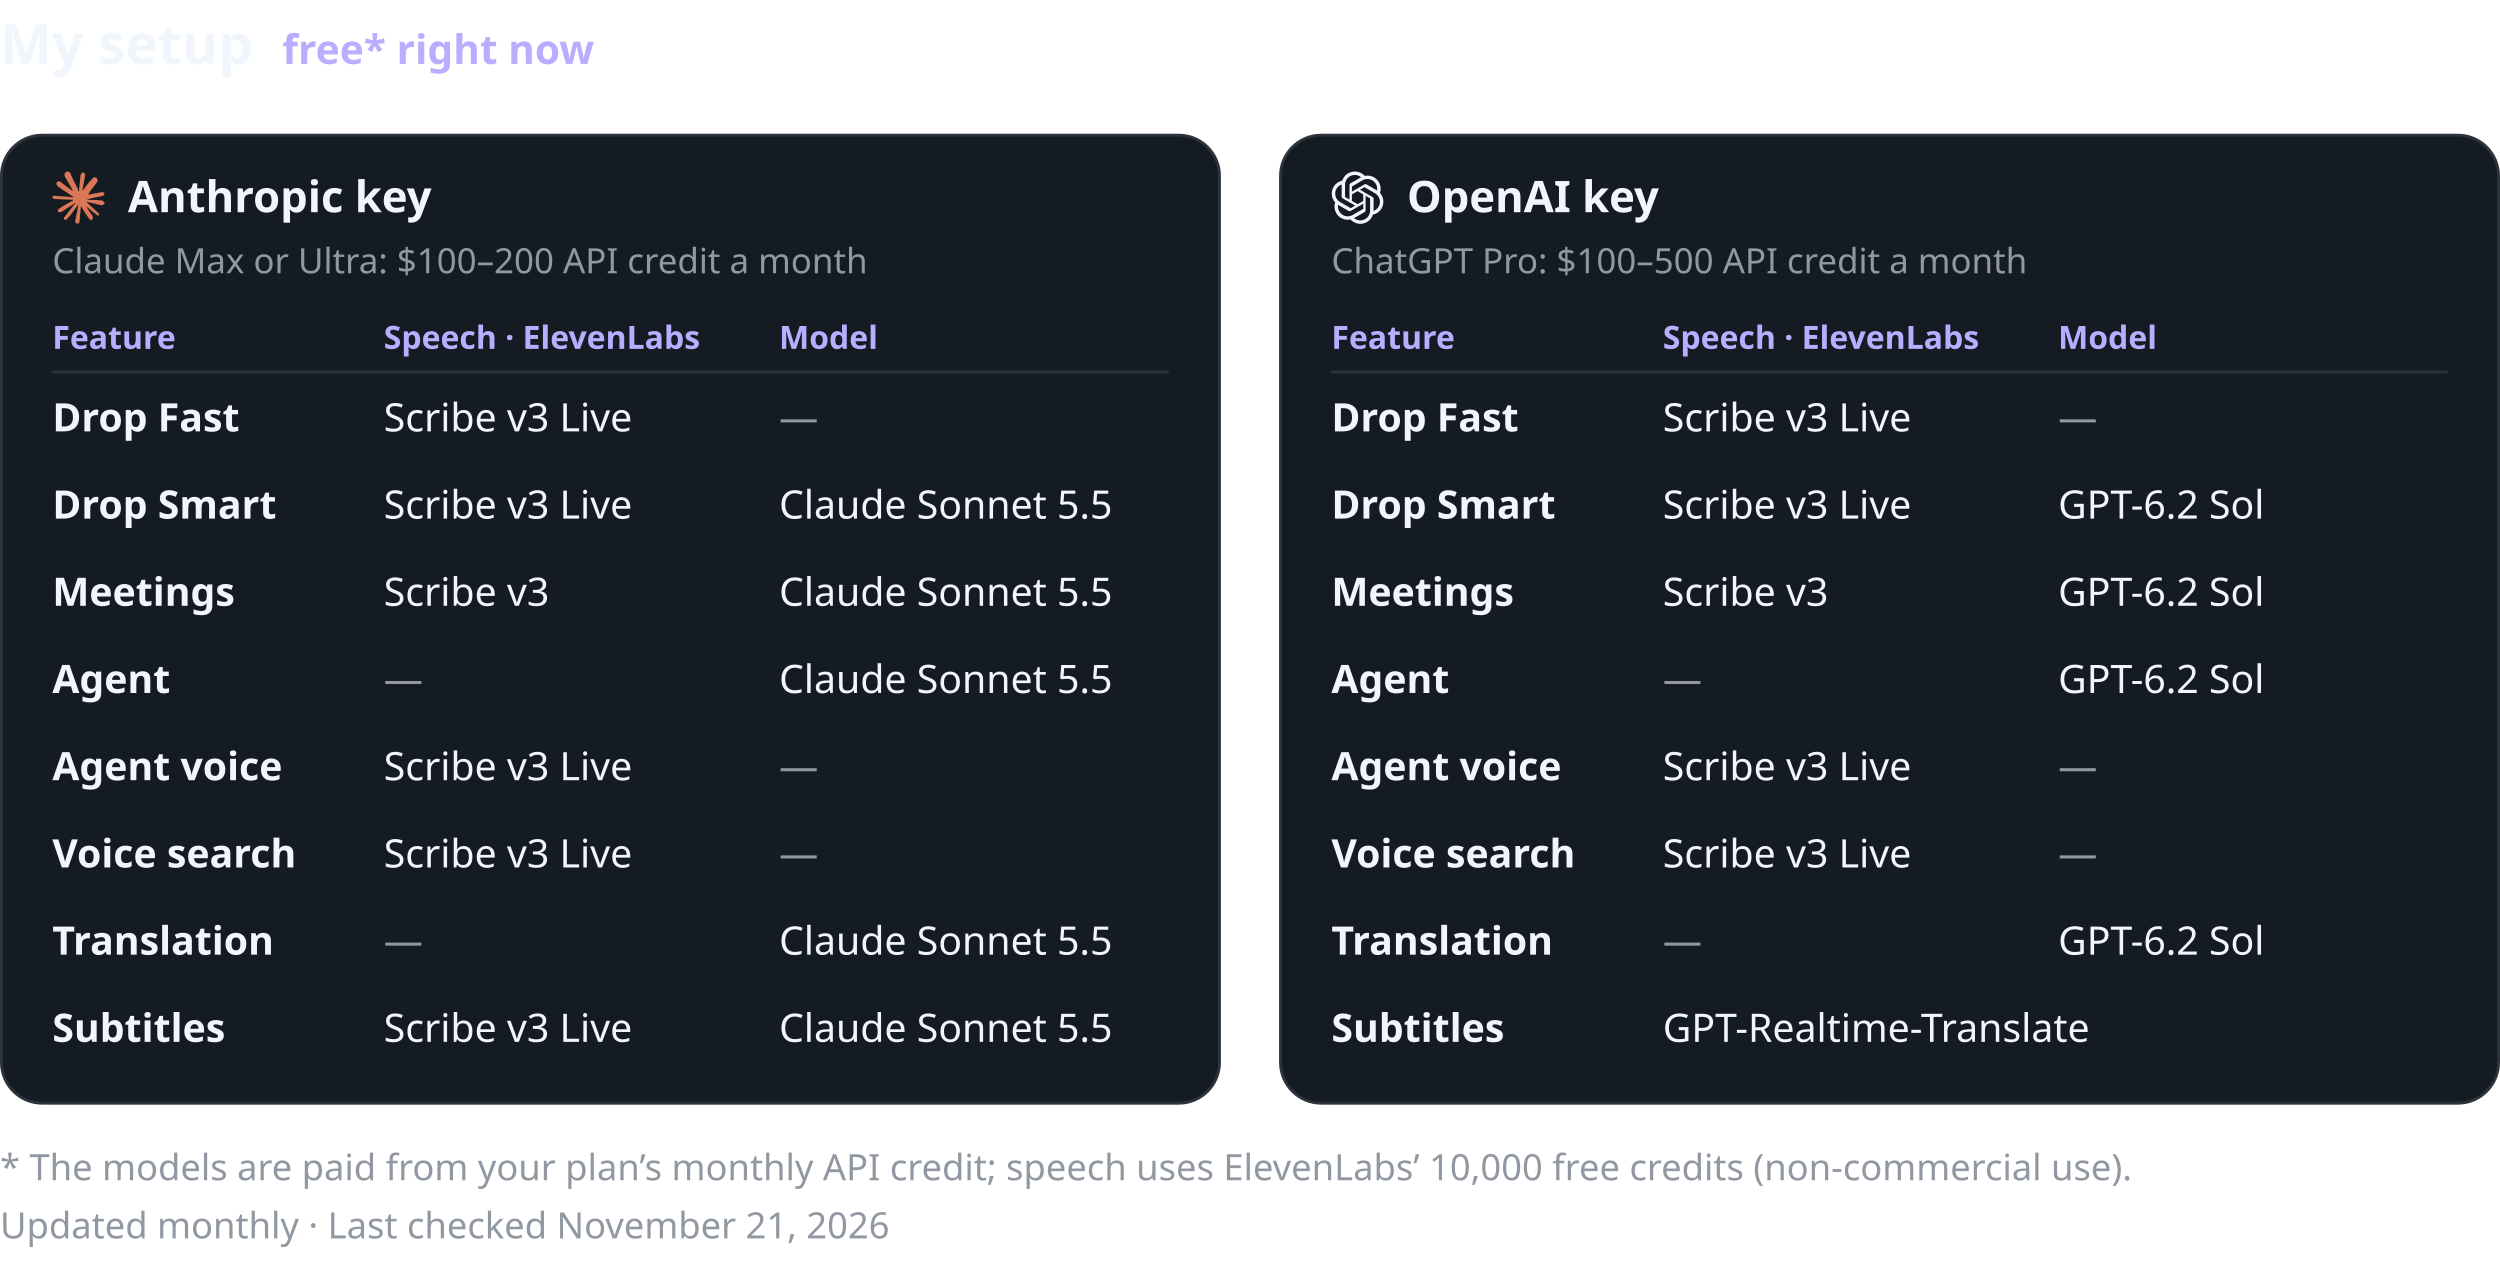
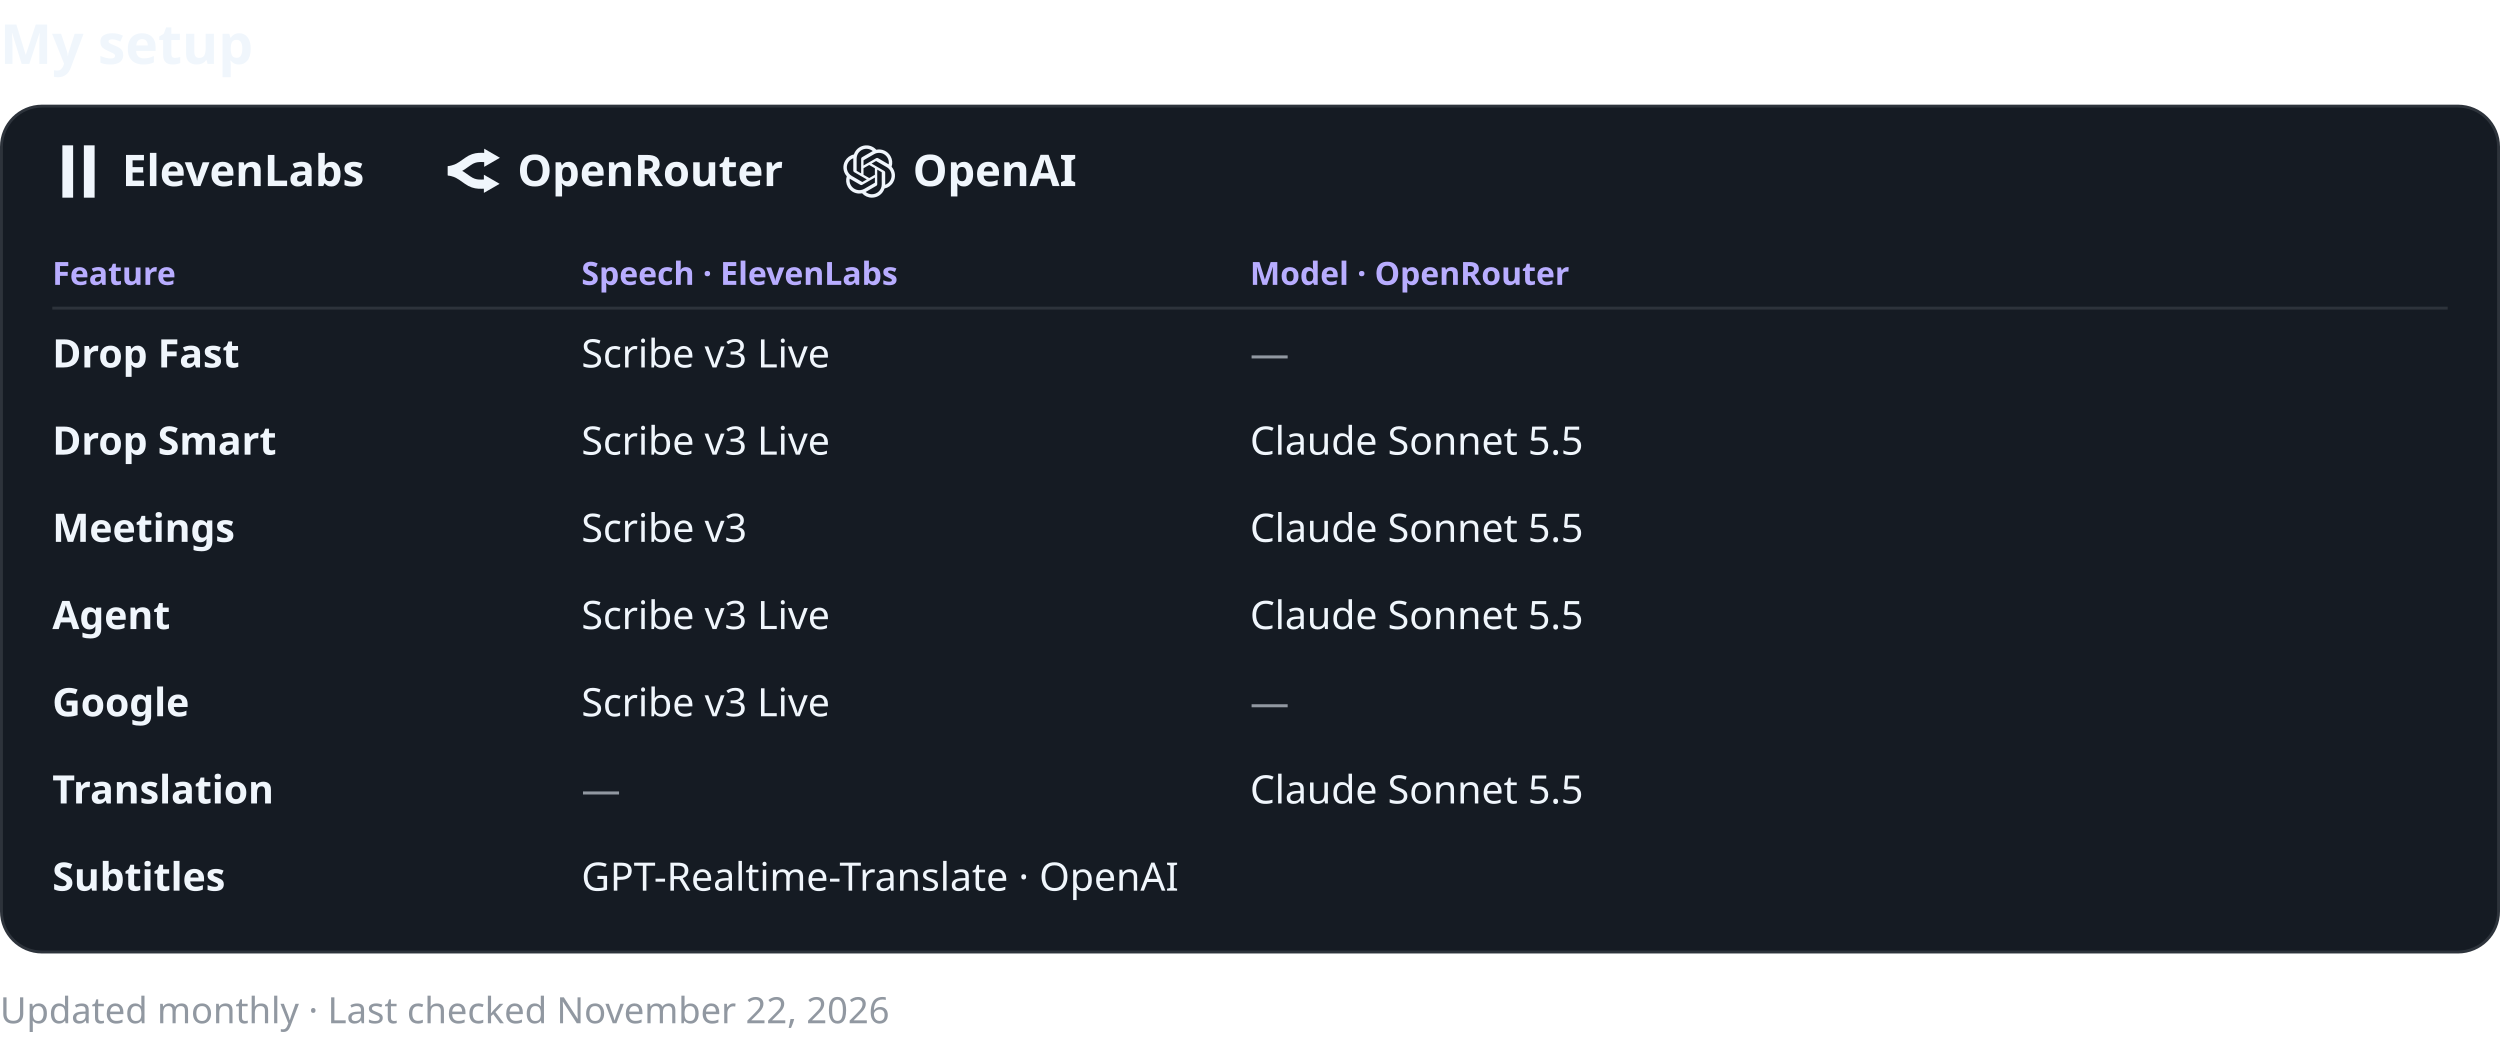
- <svg xmlns="http://www.w3.org/2000/svg" width="860" height="434" viewBox="0 0 860 434">
-   <text x="0" y="22" font-family="-apple-system, BlinkMacSystemFont, 'Segoe UI', 'Noto Sans', Helvetica, Arial, sans-serif" font-size="19" font-weight="700" fill="#f0f6fc">My setup<tspan dx="10" font-size="14" font-weight="600" fill="#b8adff">free* right now</tspan>
-   </text>
-   <rect x="0.5" y="46.5" width="419.0" height="333" rx="14" fill="#151b23" stroke="#2d333b" />
-   <svg x="18.0" y="59" width="18" height="18" fill="#d97757" role="img" viewBox="0 0 24 24">
-     <path d="m4.714 15.956 4.717-2.647.079-.231-.079-.128h-.231l-.789-.049-2.696-.073-2.337-.097-2.265-.121-.571-.121-.534-.704.055-.352.48-.322.686.061 1.518.103 2.277.158 1.651.097 2.447.255h.389l.055-.158-.134-.097-.103-.097L6.973 9.836l-2.55-1.688-1.336-.971-.723-.492-.364-.461-.158-1.008.656-.723.88.061.225.061.892.686 1.906 1.475 2.489 1.834.364.303.146-.103.018-.073-.164-.273-1.354-2.447-1.445-2.489-.643-1.032-.17-.619c-.061-.255-.103-.467-.103-.729L6.287.134 6.7 0l.996.134.419.364.619 1.415 1.002 2.228 1.554 3.03.455.898.243.832.091.255h.158v-.146l.128-1.706.237-2.095.231-2.696.079-.759.376-.911.747-.492.583.279.48.686-.067.443-.285 1.852-.559 2.902-.364 1.943h.212l.243-.243.984-1.305 1.651-2.064.729-.82.85-.905.546-.431h1.032l.759 1.129-.34 1.166-1.062 1.348-.88 1.141-1.263 1.7-.789 1.36.073.109.188-.018 2.853-.607 1.542-.279 1.84-.316.832.389.091.395-.328.807-1.967.486-2.307.461-3.436.814-.043.03.049.061 1.548.146.662.036h1.621l3.018.225.789.522.474.638-.079.486-1.214.619-1.639-.389-3.825-.911-1.311-.328h-.182v.109l1.093 1.069 2.003 1.809 2.507 2.331.128.577-.322.455-.34-.049-2.204-1.657-.85-.747-1.925-1.621h-.128v.17l.443.65 2.344 3.521.121 1.081-.17.352-.607.212-.668-.121-1.372-1.925L14.38 17.959l-1.141-1.943-.14.079-.674 7.255-.316.37-.729.279-.607-.461-.322-.747.322-1.475.389-1.925.316-1.53.285-1.9.17-.631-.012-.043-.14.018-1.433 1.967-2.18 2.945-1.724 1.846-.413.164-.716-.37.067-.662.401-.589 2.386-3.036 1.439-1.882.929-1.087-.006-.158h-.055l-6.338 4.116-1.129.146-.486-.455.061-.747.231-.243 1.906-1.311Z" />
+ <svg xmlns="http://www.w3.org/2000/svg" width="860" height="360" viewBox="0 0 860 360">
+   <text x="0" y="22" font-family="-apple-system, BlinkMacSystemFont, 'Segoe UI', 'Noto Sans', Helvetica, Arial, sans-serif" font-size="19" font-weight="700" fill="#f0f6fc">My setup</text>
+   <rect x="0.5" y="36.5" width="859" height="291" rx="14" fill="#151b23" stroke="#2d333b" />
+   <svg x="18" y="50" width="18" height="18" fill="#f0f6fc" role="img" viewBox="0 0 24 24">
+     <path d="M4.604 0v24h4.932V0zm9.861 0v24h4.932V0z" />
  </svg>
-   <text x="44.0" y="73" font-family="-apple-system, BlinkMacSystemFont, 'Segoe UI', 'Noto Sans', Helvetica, Arial, sans-serif" font-size="15" font-weight="600" fill="#f0f6fc">Anthropic key</text>
-   <text x="18.0" y="94" font-family="-apple-system, BlinkMacSystemFont, 'Segoe UI', 'Noto Sans', Helvetica, Arial, sans-serif" font-size="12.0" fill="#9198a1">Claude Max or Ultra: $100–200 API credit a month</text>
-   <text x="18.0" y="120" font-family="-apple-system, BlinkMacSystemFont, 'Segoe UI', 'Noto Sans', Helvetica, Arial, sans-serif" font-size="11.0" font-weight="600" fill="#b8adff">Feature</text>
-   <text x="132.0" y="120" font-family="-apple-system, BlinkMacSystemFont, 'Segoe UI', 'Noto Sans', Helvetica, Arial, sans-serif" font-size="11.0" font-weight="600" fill="#b8adff">Speech · ElevenLabs</text>
-   <text x="268.0" y="120" font-family="-apple-system, BlinkMacSystemFont, 'Segoe UI', 'Noto Sans', Helvetica, Arial, sans-serif" font-size="11.0" font-weight="600" fill="#b8adff">Model</text>
-   <line x1="18.0" y1="128" x2="402.0" y2="128" stroke="#2d333b" />
-   <text x="18.0" y="148.4" font-family="-apple-system, BlinkMacSystemFont, 'Segoe UI', 'Noto Sans', Helvetica, Arial, sans-serif" font-size="13.5" font-weight="600" fill="#f0f6fc">Drop Fast</text>
-   <text x="132.0" y="148.4" font-family="-apple-system, BlinkMacSystemFont, 'Segoe UI', 'Noto Sans', Helvetica, Arial, sans-serif" font-size="13.5" font-weight="400" fill="#f0f6fc">Scribe v3 Live</text>
-   <text x="268.0" y="148.4" font-family="-apple-system, BlinkMacSystemFont, 'Segoe UI', 'Noto Sans', Helvetica, Arial, sans-serif" font-size="13.5" font-weight="400" fill="#9198a1">—</text>
-   <text x="18.0" y="178.4" font-family="-apple-system, BlinkMacSystemFont, 'Segoe UI', 'Noto Sans', Helvetica, Arial, sans-serif" font-size="13.5" font-weight="600" fill="#f0f6fc">Drop Smart</text>
-   <text x="132.0" y="178.4" font-family="-apple-system, BlinkMacSystemFont, 'Segoe UI', 'Noto Sans', Helvetica, Arial, sans-serif" font-size="13.5" font-weight="400" fill="#f0f6fc">Scribe v3 Live</text>
-   <text x="268.0" y="178.4" font-family="-apple-system, BlinkMacSystemFont, 'Segoe UI', 'Noto Sans', Helvetica, Arial, sans-serif" font-size="13.5" font-weight="400" fill="#f0f6fc">Claude Sonnet 5.5</text>
-   <text x="18.0" y="208.4" font-family="-apple-system, BlinkMacSystemFont, 'Segoe UI', 'Noto Sans', Helvetica, Arial, sans-serif" font-size="13.5" font-weight="600" fill="#f0f6fc">Meetings</text>
-   <text x="132.0" y="208.4" font-family="-apple-system, BlinkMacSystemFont, 'Segoe UI', 'Noto Sans', Helvetica, Arial, sans-serif" font-size="13.5" font-weight="400" fill="#f0f6fc">Scribe v3</text>
-   <text x="268.0" y="208.4" font-family="-apple-system, BlinkMacSystemFont, 'Segoe UI', 'Noto Sans', Helvetica, Arial, sans-serif" font-size="13.5" font-weight="400" fill="#f0f6fc">Claude Sonnet 5.5</text>
-   <text x="18.0" y="238.4" font-family="-apple-system, BlinkMacSystemFont, 'Segoe UI', 'Noto Sans', Helvetica, Arial, sans-serif" font-size="13.5" font-weight="600" fill="#f0f6fc">Agent</text>
-   <text x="132.0" y="238.4" font-family="-apple-system, BlinkMacSystemFont, 'Segoe UI', 'Noto Sans', Helvetica, Arial, sans-serif" font-size="13.5" font-weight="400" fill="#9198a1">—</text>
-   <text x="268.0" y="238.4" font-family="-apple-system, BlinkMacSystemFont, 'Segoe UI', 'Noto Sans', Helvetica, Arial, sans-serif" font-size="13.5" font-weight="400" fill="#f0f6fc">Claude Sonnet 5.5</text>
-   <text x="18.0" y="268.4" font-family="-apple-system, BlinkMacSystemFont, 'Segoe UI', 'Noto Sans', Helvetica, Arial, sans-serif" font-size="13.5" font-weight="600" fill="#f0f6fc">Agent voice</text>
-   <text x="132.0" y="268.4" font-family="-apple-system, BlinkMacSystemFont, 'Segoe UI', 'Noto Sans', Helvetica, Arial, sans-serif" font-size="13.5" font-weight="400" fill="#f0f6fc">Scribe v3 Live</text>
-   <text x="268.0" y="268.4" font-family="-apple-system, BlinkMacSystemFont, 'Segoe UI', 'Noto Sans', Helvetica, Arial, sans-serif" font-size="13.5" font-weight="400" fill="#9198a1">—</text>
-   <text x="18.0" y="298.4" font-family="-apple-system, BlinkMacSystemFont, 'Segoe UI', 'Noto Sans', Helvetica, Arial, sans-serif" font-size="13.5" font-weight="600" fill="#f0f6fc">Voice search</text>
-   <text x="132.0" y="298.4" font-family="-apple-system, BlinkMacSystemFont, 'Segoe UI', 'Noto Sans', Helvetica, Arial, sans-serif" font-size="13.5" font-weight="400" fill="#f0f6fc">Scribe v3 Live</text>
-   <text x="268.0" y="298.4" font-family="-apple-system, BlinkMacSystemFont, 'Segoe UI', 'Noto Sans', Helvetica, Arial, sans-serif" font-size="13.5" font-weight="400" fill="#9198a1">—</text>
-   <text x="18.0" y="328.4" font-family="-apple-system, BlinkMacSystemFont, 'Segoe UI', 'Noto Sans', Helvetica, Arial, sans-serif" font-size="13.5" font-weight="600" fill="#f0f6fc">Translation</text>
-   <text x="132.0" y="328.4" font-family="-apple-system, BlinkMacSystemFont, 'Segoe UI', 'Noto Sans', Helvetica, Arial, sans-serif" font-size="13.5" font-weight="400" fill="#9198a1">—</text>
-   <text x="268.0" y="328.4" font-family="-apple-system, BlinkMacSystemFont, 'Segoe UI', 'Noto Sans', Helvetica, Arial, sans-serif" font-size="13.5" font-weight="400" fill="#f0f6fc">Claude Sonnet 5.5</text>
-   <text x="18.0" y="358.4" font-family="-apple-system, BlinkMacSystemFont, 'Segoe UI', 'Noto Sans', Helvetica, Arial, sans-serif" font-size="13.5" font-weight="600" fill="#f0f6fc">Subtitles</text>
-   <text x="132.0" y="358.4" font-family="-apple-system, BlinkMacSystemFont, 'Segoe UI', 'Noto Sans', Helvetica, Arial, sans-serif" font-size="13.5" font-weight="400" fill="#f0f6fc">Scribe v3 Live</text>
-   <text x="268.0" y="358.4" font-family="-apple-system, BlinkMacSystemFont, 'Segoe UI', 'Noto Sans', Helvetica, Arial, sans-serif" font-size="13.5" font-weight="400" fill="#f0f6fc">Claude Sonnet 5.5</text>
-   <rect x="440.5" y="46.5" width="419.0" height="333" rx="14" fill="#151b23" stroke="#2d333b" />
-   <svg x="458.0" y="59" width="18" height="18" fill="#f0f6fc" role="img" viewBox="0 0 24 24">
+   <text x="42" y="64" font-family="-apple-system, BlinkMacSystemFont, 'Segoe UI', 'Noto Sans', Helvetica, Arial, sans-serif" font-size="15" font-weight="600" fill="#f0f6fc">ElevenLabs</text>
+   <svg x="154.0" y="50" width="18" height="18" fill="#f0f6fc" role="img" viewBox="0 0 512 512">
+     <path d="M3 248.945C18 248.945 76 236 106 219C136 202 136 202 198 158C276.497 102.293 332 120.945 423 120.945" fill="none" stroke="#f0f6fc" stroke-width="90" />
+     <path d="M511 121.5L357.25 210.268L357.25 32.732L511 121.5Z" fill="#f0f6fc" />
+     <path d="M0 249C15 249 73 261.945 103 278.945C133 295.945 133 295.945 195 339.945C273.497 395.652 329 377 420 377" fill="none" stroke="#f0f6fc" stroke-width="90" />
+     <path d="M508 376.445L354.25 287.678L354.25 465.213L508 376.445Z" fill="#f0f6fc" />
+   </svg>
+   <text x="178.0" y="64" font-family="-apple-system, BlinkMacSystemFont, 'Segoe UI', 'Noto Sans', Helvetica, Arial, sans-serif" font-size="15" font-weight="600" fill="#f0f6fc">OpenRouter</text>
+   <svg x="290.0" y="50" width="18" height="18" fill="#f0f6fc" role="img" viewBox="0 0 24 24">
    <path d="M22.282 9.821a5.985 5.985 0 0 0-.516-4.911 6.046 6.046 0 0 0-6.51-2.9A6.065 6.065 0 0 0 4.981 4.182a5.985 5.985 0 0 0-3.998 2.9 6.046 6.046 0 0 0 .743 7.097 5.98 5.98 0 0 0 .511 4.911 6.051 6.051 0 0 0 6.515 2.9A5.985 5.985 0 0 0 13.26 24a6.056 6.056 0 0 0 5.772-4.206 5.989 5.989 0 0 0 3.998-2.9 6.056 6.056 0 0 0-.748-7.073zm-9.022 12.608a4.476 4.476 0 0 1-2.876-1.041l.142-.08 4.778-2.758a.795.795 0 0 0 .393-.681v-6.737l2.02 1.169a.071.071 0 0 1 .038.052v5.583a4.504 4.504 0 0 1-4.495 4.494zm-9.661-4.125a4.471 4.471 0 0 1-.535-3.014l.142.085 4.783 2.758a.771.771 0 0 0 .781 0l5.843-3.369v2.332a.08.08 0 0 1-.033.061L9.74 19.95a4.499 4.499 0 0 1-6.141-1.646zM2.341 7.896a4.485 4.485 0 0 1 2.365-1.973V11.6a.766.766 0 0 0 .388.676l5.814 3.354-2.02 1.169a.076.076 0 0 1-.071 0l-4.83-2.787A4.504 4.504 0 0 1 2.341 7.872zm16.596 3.856L13.104 8.364 15.119 7.2a.076.076 0 0 1 .071 0l4.83 2.791a4.494 4.494 0 0 1-.676 8.104v-5.677a.79.79 0 0 0-.407-.667zm2.011-3.023l-.142-.085-4.774-2.782a.776.776 0 0 0-.785 0L9.409 9.23V6.897a.066.066 0 0 1 .028-.061l4.83-2.787a4.499 4.499 0 0 1 6.68 4.66zM8.306 12.863l-2.02-1.164a.08.08 0 0 1-.038-.057V6.074a4.499 4.499 0 0 1 7.376-3.454l-.142.081L8.704 5.459a.795.795 0 0 0-.393.681zm1.098-2.365l2.602-1.5 2.607 1.5v2.999l-2.597 1.5-2.607-1.5Z" />
  </svg>
-   <text x="484.0" y="73" font-family="-apple-system, BlinkMacSystemFont, 'Segoe UI', 'Noto Sans', Helvetica, Arial, sans-serif" font-size="15" font-weight="600" fill="#f0f6fc">OpenAI key</text>
-   <text x="458.0" y="94" font-family="-apple-system, BlinkMacSystemFont, 'Segoe UI', 'Noto Sans', Helvetica, Arial, sans-serif" font-size="12.0" fill="#9198a1">ChatGPT Pro: $100–500 API credit a month</text>
-   <text x="458.0" y="120" font-family="-apple-system, BlinkMacSystemFont, 'Segoe UI', 'Noto Sans', Helvetica, Arial, sans-serif" font-size="11.0" font-weight="600" fill="#b8adff">Feature</text>
-   <text x="572.0" y="120" font-family="-apple-system, BlinkMacSystemFont, 'Segoe UI', 'Noto Sans', Helvetica, Arial, sans-serif" font-size="11.0" font-weight="600" fill="#b8adff">Speech · ElevenLabs</text>
-   <text x="708.0" y="120" font-family="-apple-system, BlinkMacSystemFont, 'Segoe UI', 'Noto Sans', Helvetica, Arial, sans-serif" font-size="11.0" font-weight="600" fill="#b8adff">Model</text>
-   <line x1="458.0" y1="128" x2="842.0" y2="128" stroke="#2d333b" />
-   <text x="458.0" y="148.4" font-family="-apple-system, BlinkMacSystemFont, 'Segoe UI', 'Noto Sans', Helvetica, Arial, sans-serif" font-size="13.5" font-weight="600" fill="#f0f6fc">Drop Fast</text>
-   <text x="572.0" y="148.4" font-family="-apple-system, BlinkMacSystemFont, 'Segoe UI', 'Noto Sans', Helvetica, Arial, sans-serif" font-size="13.5" font-weight="400" fill="#f0f6fc">Scribe v3 Live</text>
-   <text x="708.0" y="148.4" font-family="-apple-system, BlinkMacSystemFont, 'Segoe UI', 'Noto Sans', Helvetica, Arial, sans-serif" font-size="13.5" font-weight="400" fill="#9198a1">—</text>
-   <text x="458.0" y="178.4" font-family="-apple-system, BlinkMacSystemFont, 'Segoe UI', 'Noto Sans', Helvetica, Arial, sans-serif" font-size="13.5" font-weight="600" fill="#f0f6fc">Drop Smart</text>
-   <text x="572.0" y="178.4" font-family="-apple-system, BlinkMacSystemFont, 'Segoe UI', 'Noto Sans', Helvetica, Arial, sans-serif" font-size="13.5" font-weight="400" fill="#f0f6fc">Scribe v3 Live</text>
-   <text x="708.0" y="178.4" font-family="-apple-system, BlinkMacSystemFont, 'Segoe UI', 'Noto Sans', Helvetica, Arial, sans-serif" font-size="13.5" font-weight="400" fill="#f0f6fc">GPT-6.2 Sol</text>
-   <text x="458.0" y="208.4" font-family="-apple-system, BlinkMacSystemFont, 'Segoe UI', 'Noto Sans', Helvetica, Arial, sans-serif" font-size="13.5" font-weight="600" fill="#f0f6fc">Meetings</text>
-   <text x="572.0" y="208.4" font-family="-apple-system, BlinkMacSystemFont, 'Segoe UI', 'Noto Sans', Helvetica, Arial, sans-serif" font-size="13.5" font-weight="400" fill="#f0f6fc">Scribe v3</text>
-   <text x="708.0" y="208.4" font-family="-apple-system, BlinkMacSystemFont, 'Segoe UI', 'Noto Sans', Helvetica, Arial, sans-serif" font-size="13.5" font-weight="400" fill="#f0f6fc">GPT-6.2 Sol</text>
-   <text x="458.0" y="238.4" font-family="-apple-system, BlinkMacSystemFont, 'Segoe UI', 'Noto Sans', Helvetica, Arial, sans-serif" font-size="13.5" font-weight="600" fill="#f0f6fc">Agent</text>
-   <text x="572.0" y="238.4" font-family="-apple-system, BlinkMacSystemFont, 'Segoe UI', 'Noto Sans', Helvetica, Arial, sans-serif" font-size="13.5" font-weight="400" fill="#9198a1">—</text>
-   <text x="708.0" y="238.4" font-family="-apple-system, BlinkMacSystemFont, 'Segoe UI', 'Noto Sans', Helvetica, Arial, sans-serif" font-size="13.5" font-weight="400" fill="#f0f6fc">GPT-6.2 Sol</text>
-   <text x="458.0" y="268.4" font-family="-apple-system, BlinkMacSystemFont, 'Segoe UI', 'Noto Sans', Helvetica, Arial, sans-serif" font-size="13.5" font-weight="600" fill="#f0f6fc">Agent voice</text>
-   <text x="572.0" y="268.4" font-family="-apple-system, BlinkMacSystemFont, 'Segoe UI', 'Noto Sans', Helvetica, Arial, sans-serif" font-size="13.5" font-weight="400" fill="#f0f6fc">Scribe v3 Live</text>
-   <text x="708.0" y="268.4" font-family="-apple-system, BlinkMacSystemFont, 'Segoe UI', 'Noto Sans', Helvetica, Arial, sans-serif" font-size="13.5" font-weight="400" fill="#9198a1">—</text>
-   <text x="458.0" y="298.4" font-family="-apple-system, BlinkMacSystemFont, 'Segoe UI', 'Noto Sans', Helvetica, Arial, sans-serif" font-size="13.5" font-weight="600" fill="#f0f6fc">Voice search</text>
-   <text x="572.0" y="298.4" font-family="-apple-system, BlinkMacSystemFont, 'Segoe UI', 'Noto Sans', Helvetica, Arial, sans-serif" font-size="13.5" font-weight="400" fill="#f0f6fc">Scribe v3 Live</text>
-   <text x="708.0" y="298.4" font-family="-apple-system, BlinkMacSystemFont, 'Segoe UI', 'Noto Sans', Helvetica, Arial, sans-serif" font-size="13.5" font-weight="400" fill="#9198a1">—</text>
-   <text x="458.0" y="328.4" font-family="-apple-system, BlinkMacSystemFont, 'Segoe UI', 'Noto Sans', Helvetica, Arial, sans-serif" font-size="13.5" font-weight="600" fill="#f0f6fc">Translation</text>
-   <text x="572.0" y="328.4" font-family="-apple-system, BlinkMacSystemFont, 'Segoe UI', 'Noto Sans', Helvetica, Arial, sans-serif" font-size="13.5" font-weight="400" fill="#9198a1">—</text>
-   <text x="708.0" y="328.4" font-family="-apple-system, BlinkMacSystemFont, 'Segoe UI', 'Noto Sans', Helvetica, Arial, sans-serif" font-size="13.5" font-weight="400" fill="#f0f6fc">GPT-6.2 Sol</text>
-   <text x="458.0" y="358.4" font-family="-apple-system, BlinkMacSystemFont, 'Segoe UI', 'Noto Sans', Helvetica, Arial, sans-serif" font-size="13.5" font-weight="600" fill="#f0f6fc">Subtitles</text>
-   <text x="572.0" y="358.4" font-family="-apple-system, BlinkMacSystemFont, 'Segoe UI', 'Noto Sans', Helvetica, Arial, sans-serif" font-size="13.5" font-weight="400" fill="#f0f6fc">GPT-Realtime-Translate</text>
-   <text x="0" y="406" font-family="-apple-system, BlinkMacSystemFont, 'Segoe UI', 'Noto Sans', Helvetica, Arial, sans-serif" font-size="12.5" fill="#9198a1">* The models are paid from your plan’s monthly API credit; speech uses ElevenLabs’ 10,000 free credits (non-commercial use).</text>
-   <text x="0" y="426" font-family="-apple-system, BlinkMacSystemFont, 'Segoe UI', 'Noto Sans', Helvetica, Arial, sans-serif" font-size="12.5" fill="#9198a1">Updated monthly · Last checked November 21, 2026</text>
+   <text x="314.0" y="64" font-family="-apple-system, BlinkMacSystemFont, 'Segoe UI', 'Noto Sans', Helvetica, Arial, sans-serif" font-size="15" font-weight="600" fill="#f0f6fc">OpenAI</text>
+   <text x="18" y="98" font-family="-apple-system, BlinkMacSystemFont, 'Segoe UI', 'Noto Sans', Helvetica, Arial, sans-serif" font-size="11.0" font-weight="600" fill="#b8adff">Feature</text>
+   <text x="200" y="98" font-family="-apple-system, BlinkMacSystemFont, 'Segoe UI', 'Noto Sans', Helvetica, Arial, sans-serif" font-size="11.0" font-weight="600" fill="#b8adff">Speech · ElevenLabs</text>
+   <text x="430" y="98" font-family="-apple-system, BlinkMacSystemFont, 'Segoe UI', 'Noto Sans', Helvetica, Arial, sans-serif" font-size="11.0" font-weight="600" fill="#b8adff">Model · OpenRouter</text>
+   <line x1="18" y1="106" x2="842" y2="106" stroke="#2d333b" />
+   <text x="18" y="126.4" font-family="-apple-system, BlinkMacSystemFont, 'Segoe UI', 'Noto Sans', Helvetica, Arial, sans-serif" font-size="13.5" font-weight="600" fill="#f0f6fc">Drop Fast</text>
+   <text x="200" y="126.4" font-family="-apple-system, BlinkMacSystemFont, 'Segoe UI', 'Noto Sans', Helvetica, Arial, sans-serif" font-size="13.5" font-weight="400" fill="#f0f6fc">Scribe v3 Live</text>
+   <text x="430" y="126.4" font-family="-apple-system, BlinkMacSystemFont, 'Segoe UI', 'Noto Sans', Helvetica, Arial, sans-serif" font-size="13.5" font-weight="400" fill="#9198a1">—</text>
+   <text x="18" y="156.4" font-family="-apple-system, BlinkMacSystemFont, 'Segoe UI', 'Noto Sans', Helvetica, Arial, sans-serif" font-size="13.5" font-weight="600" fill="#f0f6fc">Drop Smart</text>
+   <text x="200" y="156.4" font-family="-apple-system, BlinkMacSystemFont, 'Segoe UI', 'Noto Sans', Helvetica, Arial, sans-serif" font-size="13.5" font-weight="400" fill="#f0f6fc">Scribe v3 Live</text>
+   <text x="430" y="156.4" font-family="-apple-system, BlinkMacSystemFont, 'Segoe UI', 'Noto Sans', Helvetica, Arial, sans-serif" font-size="13.5" font-weight="400" fill="#f0f6fc">Claude Sonnet 5.5</text>
+   <text x="18" y="186.4" font-family="-apple-system, BlinkMacSystemFont, 'Segoe UI', 'Noto Sans', Helvetica, Arial, sans-serif" font-size="13.5" font-weight="600" fill="#f0f6fc">Meetings</text>
+   <text x="200" y="186.4" font-family="-apple-system, BlinkMacSystemFont, 'Segoe UI', 'Noto Sans', Helvetica, Arial, sans-serif" font-size="13.5" font-weight="400" fill="#f0f6fc">Scribe v3</text>
+   <text x="430" y="186.4" font-family="-apple-system, BlinkMacSystemFont, 'Segoe UI', 'Noto Sans', Helvetica, Arial, sans-serif" font-size="13.5" font-weight="400" fill="#f0f6fc">Claude Sonnet 5.5</text>
+   <text x="18" y="216.4" font-family="-apple-system, BlinkMacSystemFont, 'Segoe UI', 'Noto Sans', Helvetica, Arial, sans-serif" font-size="13.5" font-weight="600" fill="#f0f6fc">Agent</text>
+   <text x="200" y="216.4" font-family="-apple-system, BlinkMacSystemFont, 'Segoe UI', 'Noto Sans', Helvetica, Arial, sans-serif" font-size="13.5" font-weight="400" fill="#f0f6fc">Scribe v3 Live</text>
+   <text x="430" y="216.4" font-family="-apple-system, BlinkMacSystemFont, 'Segoe UI', 'Noto Sans', Helvetica, Arial, sans-serif" font-size="13.5" font-weight="400" fill="#f0f6fc">Claude Sonnet 5.5</text>
+   <text x="18" y="246.4" font-family="-apple-system, BlinkMacSystemFont, 'Segoe UI', 'Noto Sans', Helvetica, Arial, sans-serif" font-size="13.5" font-weight="600" fill="#f0f6fc">Google</text>
+   <text x="200" y="246.4" font-family="-apple-system, BlinkMacSystemFont, 'Segoe UI', 'Noto Sans', Helvetica, Arial, sans-serif" font-size="13.5" font-weight="400" fill="#f0f6fc">Scribe v3 Live</text>
+   <text x="430" y="246.4" font-family="-apple-system, BlinkMacSystemFont, 'Segoe UI', 'Noto Sans', Helvetica, Arial, sans-serif" font-size="13.5" font-weight="400" fill="#9198a1">—</text>
+   <text x="18" y="276.4" font-family="-apple-system, BlinkMacSystemFont, 'Segoe UI', 'Noto Sans', Helvetica, Arial, sans-serif" font-size="13.5" font-weight="600" fill="#f0f6fc">Translation</text>
+   <text x="200" y="276.4" font-family="-apple-system, BlinkMacSystemFont, 'Segoe UI', 'Noto Sans', Helvetica, Arial, sans-serif" font-size="13.5" font-weight="400" fill="#9198a1">—</text>
+   <text x="430" y="276.4" font-family="-apple-system, BlinkMacSystemFont, 'Segoe UI', 'Noto Sans', Helvetica, Arial, sans-serif" font-size="13.5" font-weight="400" fill="#f0f6fc">Claude Sonnet 5.5</text>
+   <text x="18" y="306.4" font-family="-apple-system, BlinkMacSystemFont, 'Segoe UI', 'Noto Sans', Helvetica, Arial, sans-serif" font-size="13.5" font-weight="600" fill="#f0f6fc">Subtitles</text>
+   <text x="200" y="306.4" font-family="-apple-system, BlinkMacSystemFont, 'Segoe UI', 'Noto Sans', Helvetica, Arial, sans-serif" font-size="13.5" font-weight="400" fill="#f0f6fc">GPT-Realtime-Translate · OpenAI</text>
+   <text x="0" y="352" font-family="-apple-system, BlinkMacSystemFont, 'Segoe UI', 'Noto Sans', Helvetica, Arial, sans-serif" font-size="12.5" fill="#9198a1">Updated monthly · Last checked November 22, 2026</text>
</svg>
